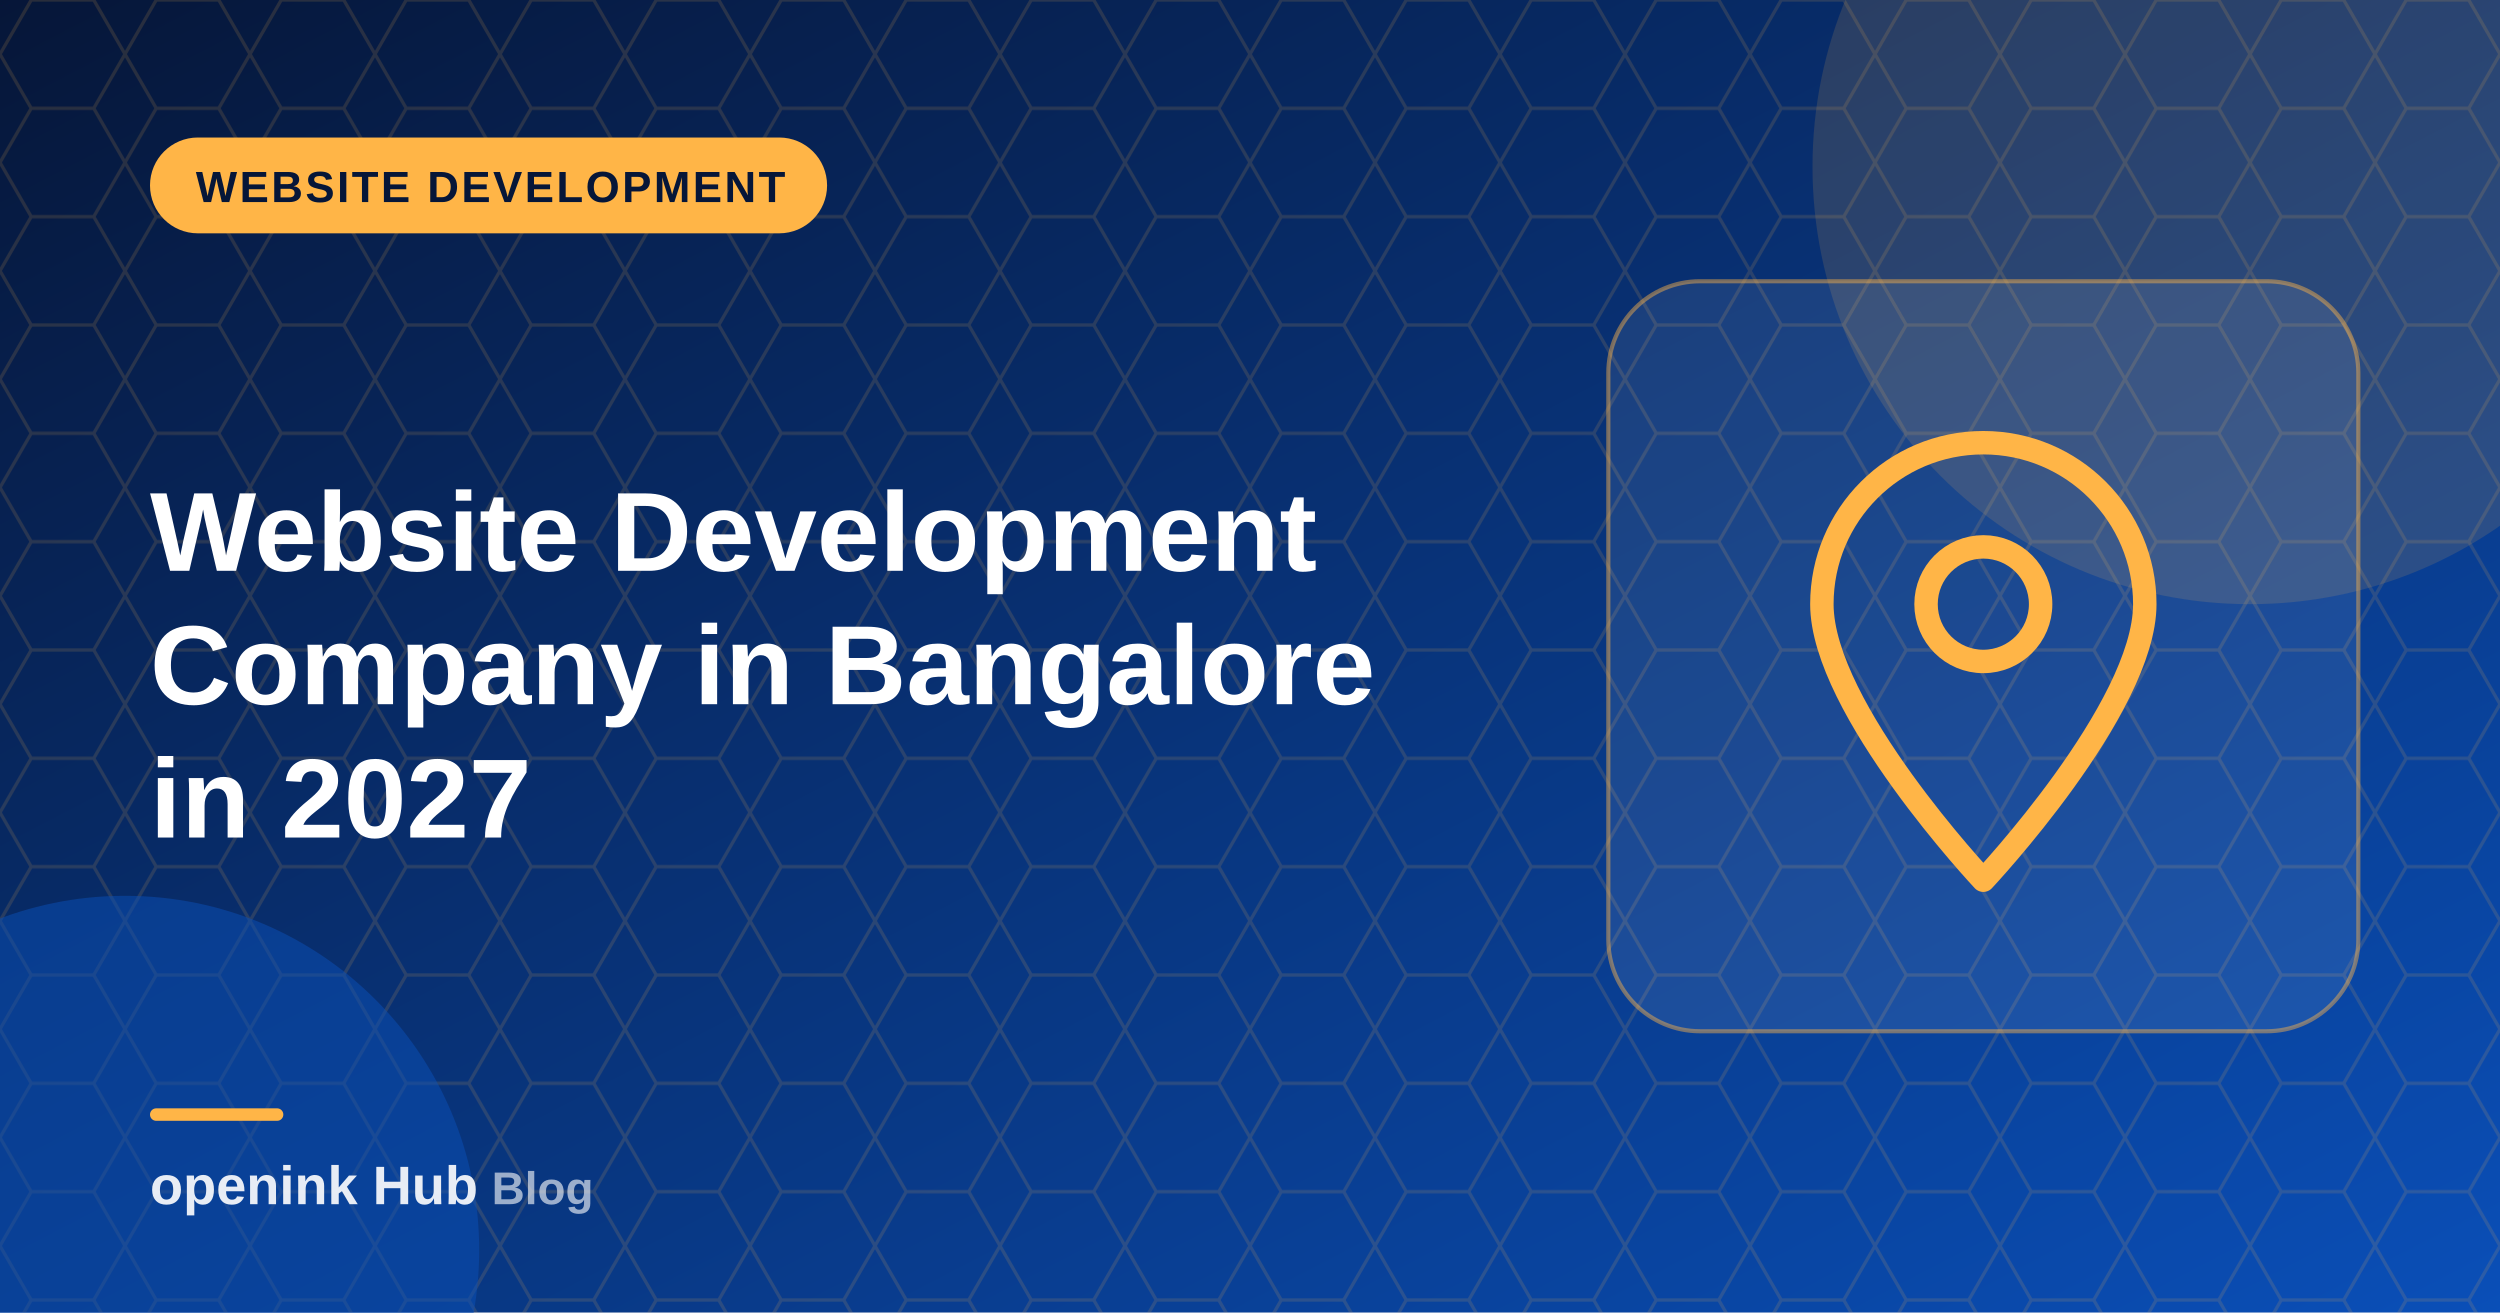
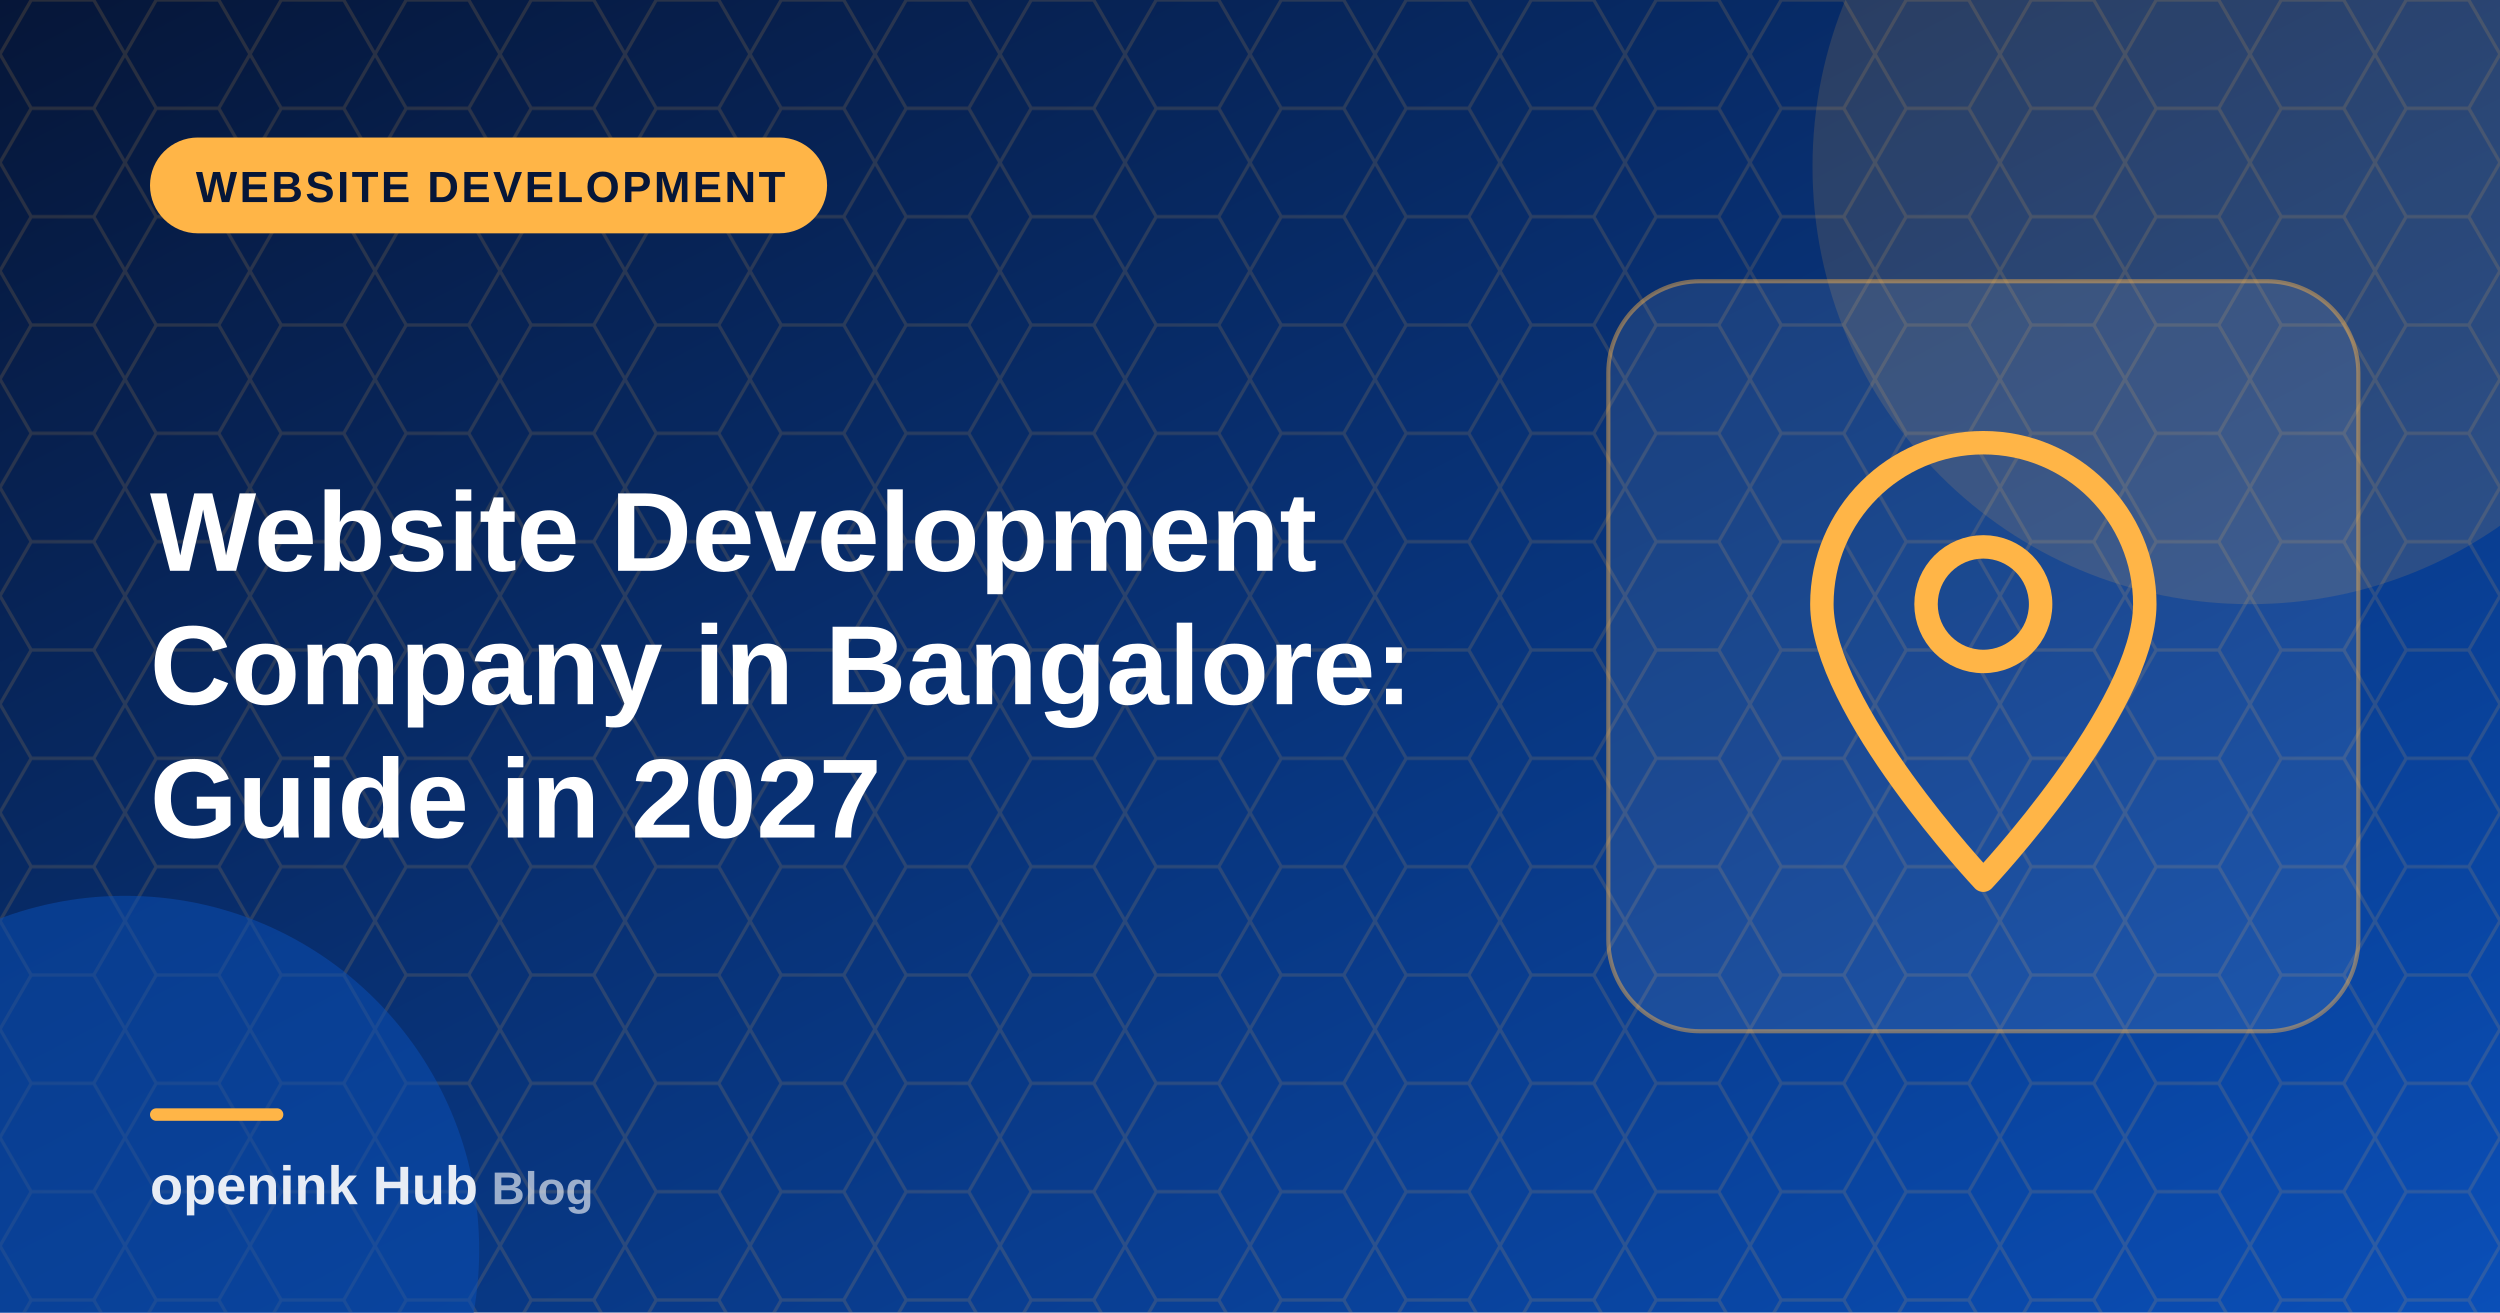
- <svg xmlns="http://www.w3.org/2000/svg" width="1200" height="630" viewBox="0 0 1200 630" role="img" aria-label="Website Development Company in Bangalore in 2027">
+ <svg xmlns="http://www.w3.org/2000/svg" width="1200" height="630" viewBox="0 0 1200 630" role="img" aria-label="Website Development Company in Bangalore: Guide in 2027">
  <defs>
    <linearGradient id="g" x1="0" y1="0" x2="1" y2="1">
      <stop offset="0" stop-color="#061638" />
      <stop offset="1" stop-color="#0a4fb8" />
    </linearGradient>
    <pattern id="p" width="60" height="52" patternUnits="userSpaceOnUse">
      <path d="M15 0h30l15 26-15 26H15L0 26Z" fill="none" stroke="#ffb547" stroke-width="1.6" />
    </pattern>
    <style>.ic{fill:none;stroke:#ffb547;stroke-width:9;stroke-linecap:round;stroke-linejoin:round}.ic .f{fill:#ffb547;stroke:none}</style>
  </defs>
  <rect width="1200" height="630" fill="url(#g)" />
  <rect width="1200" height="630" fill="url(#p)" opacity=".14" />
  <circle cx="1080" cy="80" r="210" fill="#ffb547" opacity=".14" />
  <circle cx="60" cy="600" r="170" fill="#0a4fb8" opacity=".5" />
  <rect x="772" y="135" width="360" height="360" rx="44" fill="#fff" fill-opacity=".08" stroke="#ffb547" stroke-opacity=".45" stroke-width="2" />
  <g class="ic" transform="translate(827 190) scale(1.25)">
    <path d="M100 186S38 120 38 80a62 62 0 0 1 124 0c0 40-62 106-62 106Z" />
    <circle cx="100" cy="80" r="22" />
  </g>
  <rect x="72" y="66" width="325" height="46" rx="23" fill="#ffb547" />
  <text x="94" y="97" fill="#061638" font-family="Segoe UI,Arial,sans-serif" font-size="21" font-weight="700" letter-spacing="1.2">WEBSITE DEVELOPMENT</text>
  <text x="72" y="274" fill="#fff" font-family="Segoe UI,Arial,sans-serif" font-size="54" font-weight="800">Website Development</text>
-   <text x="72" y="338" fill="#fff" font-family="Segoe UI,Arial,sans-serif" font-size="54" font-weight="800">Company in Bangalore</text>
-   <text x="72" y="402" fill="#fff" font-family="Segoe UI,Arial,sans-serif" font-size="54" font-weight="800">in 2027</text>
+   <text x="72" y="338" fill="#fff" font-family="Segoe UI,Arial,sans-serif" font-size="54" font-weight="800">Company in Bangalore:</text>
+   <text x="72" y="402" fill="#fff" font-family="Segoe UI,Arial,sans-serif" font-size="54" font-weight="800">Guide in 2027</text>
  <rect x="72" y="532" width="64" height="6" rx="3" fill="#ffb547" />
  <text x="72" y="578" fill="#fff" fill-opacity=".9" font-family="Segoe UI,Arial,sans-serif" font-size="26" font-weight="700">openink Hub</text>
  <text x="236" y="578" fill="#fff" fill-opacity=".6" font-family="Segoe UI,Arial,sans-serif" font-size="22" font-weight="600">Blog</text>
</svg>
